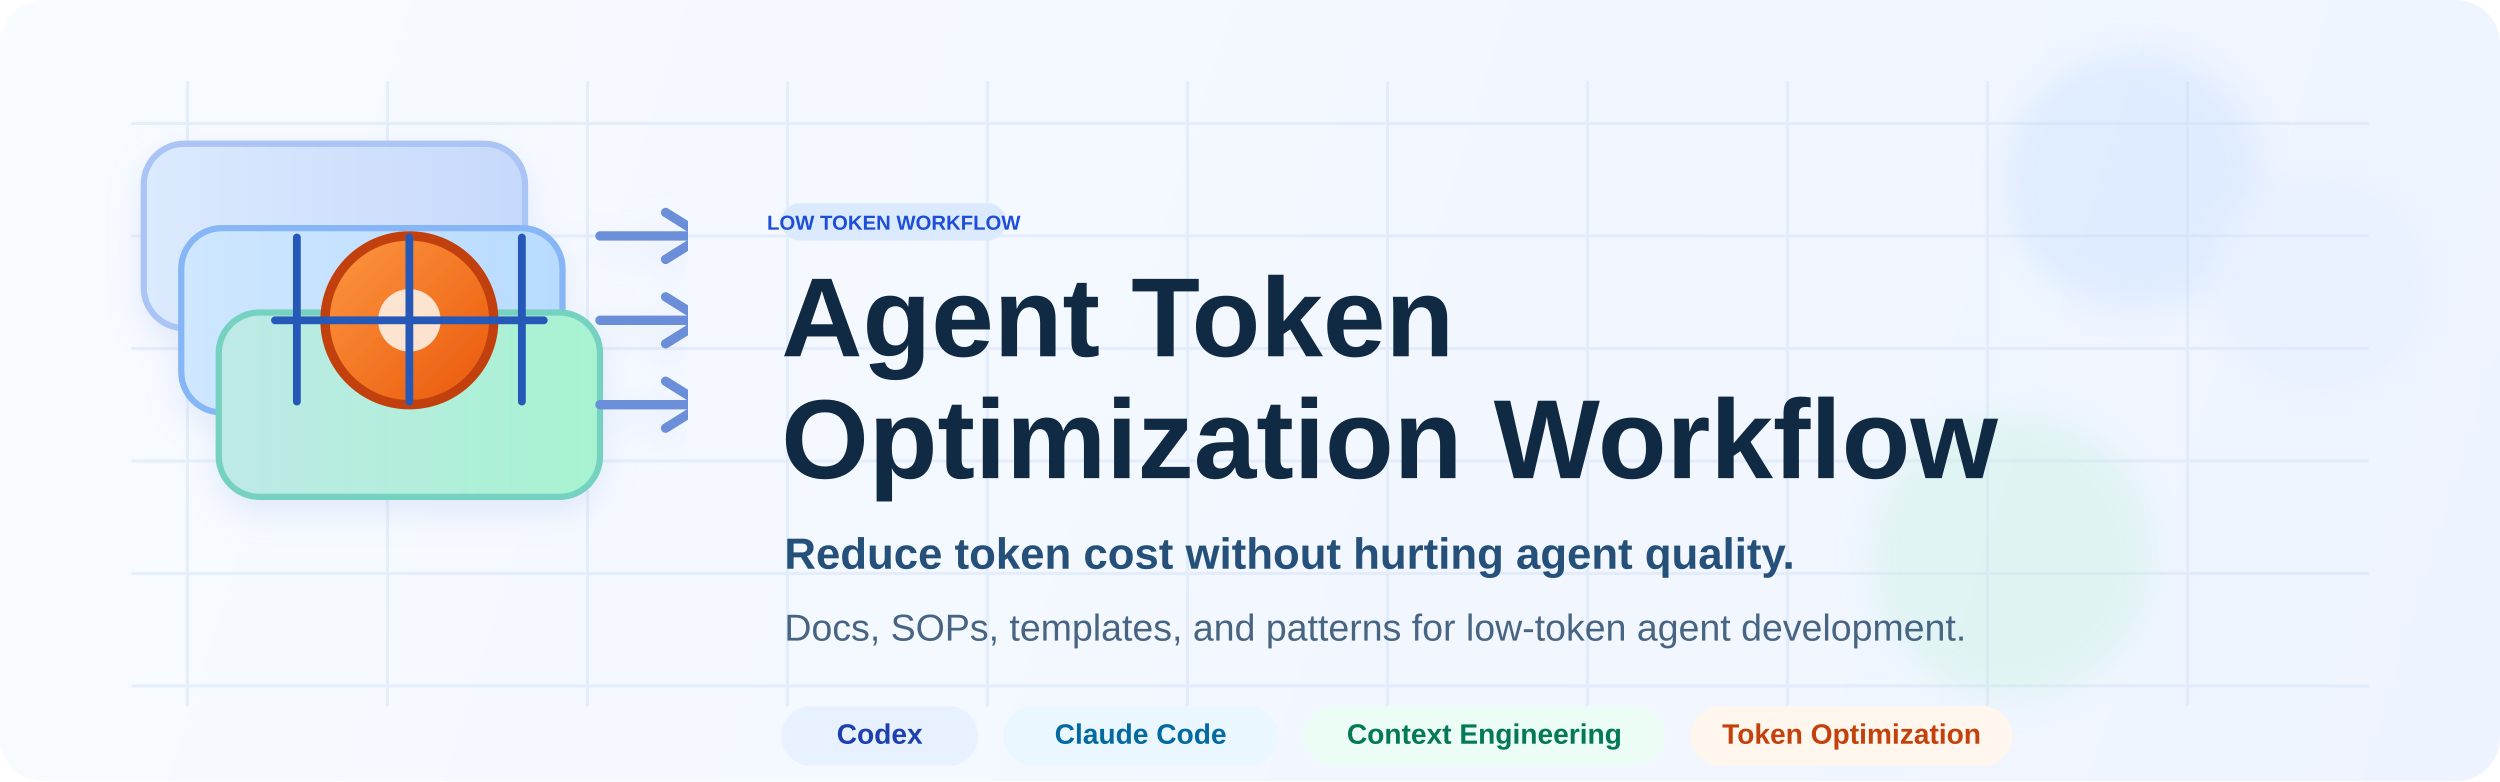
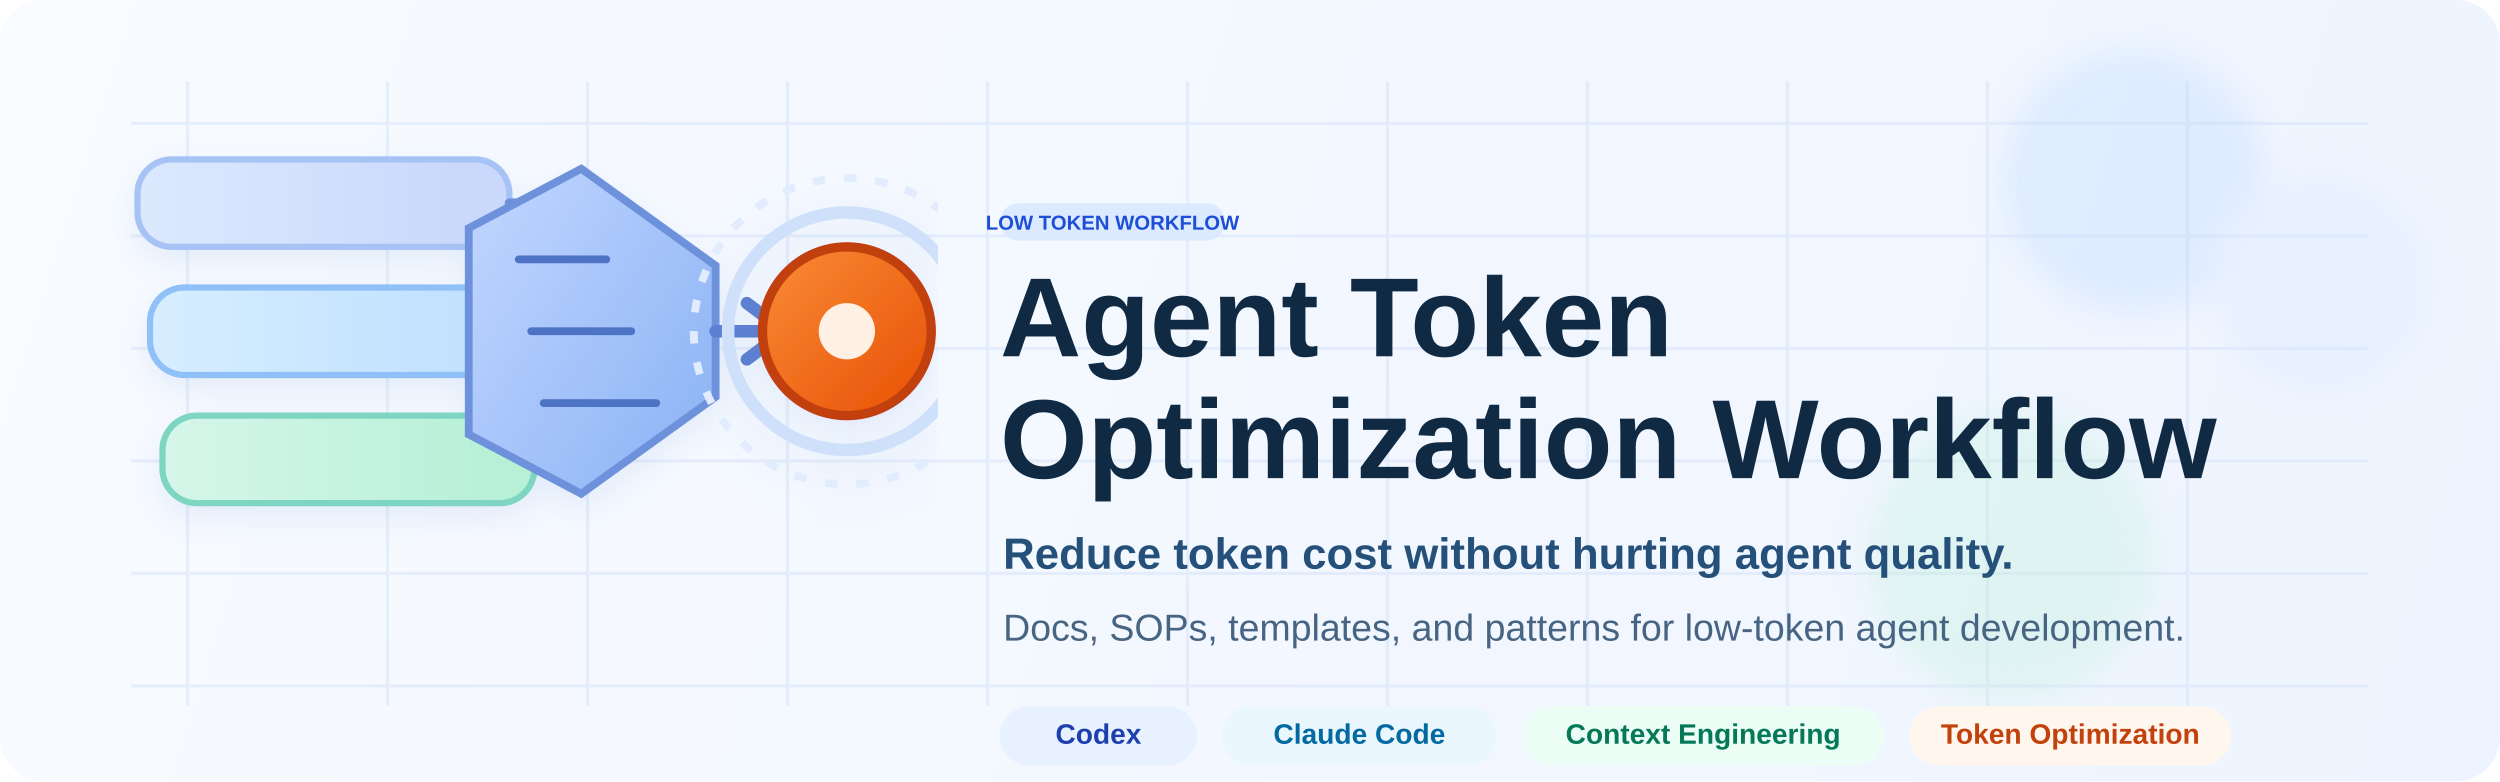
<svg xmlns="http://www.w3.org/2000/svg" width="1600" height="500" viewBox="0 0 1600 500" fill="none" role="img" aria-labelledby="title desc">
  <defs>
    <linearGradient id="bg" x1="0" y1="0" x2="1600" y2="500" gradientUnits="userSpaceOnUse">
      <stop stop-color="#F8FBFF" />
      <stop offset="1" stop-color="#EEF4FF" />
    </linearGradient>
-     <linearGradient id="panel1" x1="92" y1="118" x2="336" y2="118" gradientUnits="userSpaceOnUse">
+     <linearGradient id="flowA" x1="80" y1="130" x2="300" y2="130" gradientUnits="userSpaceOnUse">
      <stop stop-color="#DCEAFE" />
-       <stop offset="1" stop-color="#C7D9FB" />
+       <stop offset="1" stop-color="#C9D8FB" />
    </linearGradient>
-     <linearGradient id="panel2" x1="116" y1="160" x2="360" y2="160" gradientUnits="userSpaceOnUse">
-       <stop stop-color="#CFE7FF" />
-       <stop offset="1" stop-color="#B8DBFF" />
+     <linearGradient id="flowB" x1="92" y1="210" x2="312" y2="210" gradientUnits="userSpaceOnUse">
+       <stop stop-color="#D7EEFF" />
+       <stop offset="1" stop-color="#BFE0FF" />
    </linearGradient>
-     <linearGradient id="panel3" x1="140" y1="202" x2="384" y2="202" gradientUnits="userSpaceOnUse">
-       <stop stop-color="#BEE9E7" />
-       <stop offset="1" stop-color="#A7F3D0" />
+     <linearGradient id="flowC" x1="104" y1="290" x2="324" y2="290" gradientUnits="userSpaceOnUse">
+       <stop stop-color="#D6F6EA" />
+       <stop offset="1" stop-color="#B6F0D6" />
    </linearGradient>
-     <linearGradient id="token" x1="204" y1="176" x2="300" y2="272" gradientUnits="userSpaceOnUse">
+     <linearGradient id="funnel" x1="300" y1="140" x2="470" y2="250" gradientUnits="userSpaceOnUse">
+       <stop stop-color="#BFD4FF" />
+       <stop offset="1" stop-color="#8EB5F5" />
+     </linearGradient>
+     <linearGradient id="token" x1="452" y1="172" x2="556" y2="276" gradientUnits="userSpaceOnUse">
      <stop stop-color="#FB923C" />
      <stop offset="1" stop-color="#EA580C" />
    </linearGradient>
-     <filter id="shadow" x="60" y="70" width="380" height="280" filterUnits="userSpaceOnUse">
-       <feDropShadow dx="0" dy="8" stdDeviation="10" flood-color="#A9BFE9" flood-opacity="0.28" />
+     <filter id="soft" x="0" y="0" width="1600" height="500" filterUnits="userSpaceOnUse">
+       <feGaussianBlur stdDeviation="10" />
    </filter>
-     <filter id="blur" x="0" y="0" width="1600" height="500" filterUnits="userSpaceOnUse">
-       <feGaussianBlur stdDeviation="10" />
+     <filter id="shadow" x="40" y="70" width="560" height="320" filterUnits="userSpaceOnUse">
+       <feDropShadow dx="0" dy="8" stdDeviation="10" flood-color="#A9BFE9" flood-opacity="0.24" />
    </filter>
  </defs>
  <rect width="1600" height="500" rx="28" fill="url(#bg)" />
  <g opacity="0.55">
    <path d="M84 79H1516" stroke="#D7E3F8" stroke-width="2" />
    <path d="M84 151H1516" stroke="#D7E3F8" stroke-width="2" />
    <path d="M84 223H1516" stroke="#D7E3F8" stroke-width="2" />
    <path d="M84 295H1516" stroke="#D7E3F8" stroke-width="2" />
    <path d="M84 367H1516" stroke="#D7E3F8" stroke-width="2" />
    <path d="M84 439H1516" stroke="#D7E3F8" stroke-width="2" />
    <path d="M120 52V452" stroke="#D7E3F8" stroke-width="2" />
    <path d="M248 52V452" stroke="#D7E3F8" stroke-width="2" />
    <path d="M376 52V452" stroke="#D7E3F8" stroke-width="2" />
    <path d="M504 52V452" stroke="#D7E3F8" stroke-width="2" />
    <path d="M632 52V452" stroke="#D7E3F8" stroke-width="2" />
    <path d="M760 52V452" stroke="#D7E3F8" stroke-width="2" />
    <path d="M888 52V452" stroke="#D7E3F8" stroke-width="2" />
    <path d="M1016 52V452" stroke="#D7E3F8" stroke-width="2" />
    <path d="M1144 52V452" stroke="#D7E3F8" stroke-width="2" />
    <path d="M1272 52V452" stroke="#D7E3F8" stroke-width="2" />
    <path d="M1400 52V452" stroke="#D7E3F8" stroke-width="2" />
  </g>
-   <g filter="url(#blur)" opacity="0.30">
+   <g filter="url(#soft)" opacity="0.32">
    <circle cx="1366" cy="116" r="84" fill="#B9D8FF" />
    <circle cx="1486" cy="182" r="70" fill="#D9E8FF" />
    <circle cx="1288" cy="356" r="92" fill="#BDEFD8" />
  </g>
  <g filter="url(#shadow)">
-     <rect x="92" y="92" width="244" height="118" rx="26" fill="url(#panel1)" stroke="#A9C4F5" stroke-width="4" />
-     <rect x="116" y="146" width="244" height="118" rx="26" fill="url(#panel2)" stroke="#86B6F6" stroke-width="4" />
-     <rect x="140" y="200" width="244" height="118" rx="26" fill="url(#panel3)" stroke="#74D1C0" stroke-width="4" />
-     <path d="M384 151L442 151" stroke="#6A8ED8" stroke-width="6" stroke-linecap="round" />
-     <path d="M384 205L442 205" stroke="#6A8ED8" stroke-width="6" stroke-linecap="round" />
-     <path d="M384 259L442 259" stroke="#6A8ED8" stroke-width="6" stroke-linecap="round" />
-     <path d="M426 136L450 151L426 166" fill="none" stroke="#6A8ED8" stroke-width="6" stroke-linecap="round" stroke-linejoin="round" />
-     <path d="M426 190L450 205L426 220" fill="none" stroke="#6A8ED8" stroke-width="6" stroke-linecap="round" stroke-linejoin="round" />
-     <path d="M426 244L450 259L426 274" fill="none" stroke="#6A8ED8" stroke-width="6" stroke-linecap="round" stroke-linejoin="round" />
-     <circle cx="262" cy="205" r="54" fill="url(#token)" stroke="#C2410C" stroke-width="6" />
-     <circle cx="262" cy="205" r="20" fill="#FFF7ED" opacity="0.85" />
-     <path d="M190 152L190 257" stroke="#2558B8" stroke-width="5" stroke-linecap="round" />
-     <path d="M262 152L262 257" stroke="#2558B8" stroke-width="5" stroke-linecap="round" />
-     <path d="M334 152L334 257" stroke="#2558B8" stroke-width="5" stroke-linecap="round" />
-     <path d="M176 205H348" stroke="#2558B8" stroke-width="5" stroke-linecap="round" />
+     <rect x="88" y="102" width="238" height="56" rx="22" fill="url(#flowA)" stroke="#A7C2F4" stroke-width="4" />
+     <rect x="96" y="184" width="238" height="56" rx="22" fill="url(#flowB)" stroke="#8FC0F7" stroke-width="4" />
+     <rect x="104" y="266" width="238" height="56" rx="22" fill="url(#flowC)" stroke="#7ED5C1" stroke-width="4" />
+     <path d="M326 130H370" stroke="#6E90DA" stroke-width="6" stroke-linecap="round" />
+     <path d="M334 212H370" stroke="#6E90DA" stroke-width="6" stroke-linecap="round" />
+     <path d="M342 294H370" stroke="#6E90DA" stroke-width="6" stroke-linecap="round" />
+     <path d="M372 108L458 170V254L372 316L300 278V146L372 108Z" fill="url(#funnel)" stroke="#6D92DB" stroke-width="5" />
+     <path d="M332 166L388 166" stroke="#4D73C5" stroke-width="5" stroke-linecap="round" />
+     <path d="M340 212L404 212" stroke="#4D73C5" stroke-width="5" stroke-linecap="round" />
+     <path d="M348 258L420 258" stroke="#4D73C5" stroke-width="5" stroke-linecap="round" />
+     <path d="M458 212H492" stroke="#5B7FD1" stroke-width="8" stroke-linecap="round" />
+     <path d="M478 194L502 212L478 230" fill="none" stroke="#5B7FD1" stroke-width="8" stroke-linecap="round" stroke-linejoin="round" />
+     <circle cx="542" cy="212" r="54" fill="url(#token)" stroke="#C2410C" stroke-width="6" />
+     <circle cx="542" cy="212" r="18" fill="#FFF7ED" opacity="0.95" />
+     <circle cx="542" cy="212" r="76" stroke="#CFE0FB" stroke-width="8" />
+     <circle cx="542" cy="212" r="98" stroke="#E2ECFF" stroke-width="5" stroke-dasharray="8 12" />
  </g>
-   <g transform="translate(500 118)">
+   <g transform="translate(640 118)">
    <rect x="0" y="12" width="144" height="24" rx="12" fill="#DBEAFE" />
    <text x="72" y="29" text-anchor="middle" font-family="Segoe UI, Arial, sans-serif" font-size="13" font-weight="700" fill="#1D4ED8">LOW TOKEN WORKFLOW</text>
    <text x="0" y="110" font-family="Segoe UI, Arial, sans-serif" font-size="72" font-weight="800" fill="#102A43">Agent Token</text>
    <text x="0" y="188" font-family="Segoe UI, Arial, sans-serif" font-size="72" font-weight="800" fill="#102A43">Optimization Workflow</text>
    <text x="2" y="246" font-family="Segoe UI, Arial, sans-serif" font-size="28" font-weight="600" fill="#24507A">Reduce token cost without hurting agent quality.</text>
    <text x="2" y="292" font-family="Segoe UI, Arial, sans-serif" font-size="24" font-weight="400" fill="#476582">Docs, SOPs, templates, and patterns for low-token agent development.</text>
    <g transform="translate(0 334)">
      <rect x="0" y="0" width="126" height="38" rx="19" fill="#E8F1FF" />
      <text x="63" y="24" text-anchor="middle" font-family="Segoe UI, Arial, sans-serif" font-size="18" font-weight="700" fill="#1E40AF">Codex</text>
      <rect x="142" y="0" width="176" height="38" rx="19" fill="#EAF7FF" />
      <text x="230" y="24" text-anchor="middle" font-family="Segoe UI, Arial, sans-serif" font-size="18" font-weight="700" fill="#0369A1">Claude Code</text>
      <rect x="334" y="0" width="232" height="38" rx="19" fill="#ECFDF5" />
      <text x="450" y="24" text-anchor="middle" font-family="Segoe UI, Arial, sans-serif" font-size="18" font-weight="700" fill="#047857">Context Engineering</text>
      <rect x="582" y="0" width="206" height="38" rx="19" fill="#FFF7ED" />
      <text x="685" y="24" text-anchor="middle" font-family="Segoe UI, Arial, sans-serif" font-size="18" font-weight="700" fill="#C2410C">Token Optimization</text>
    </g>
  </g>
</svg>
